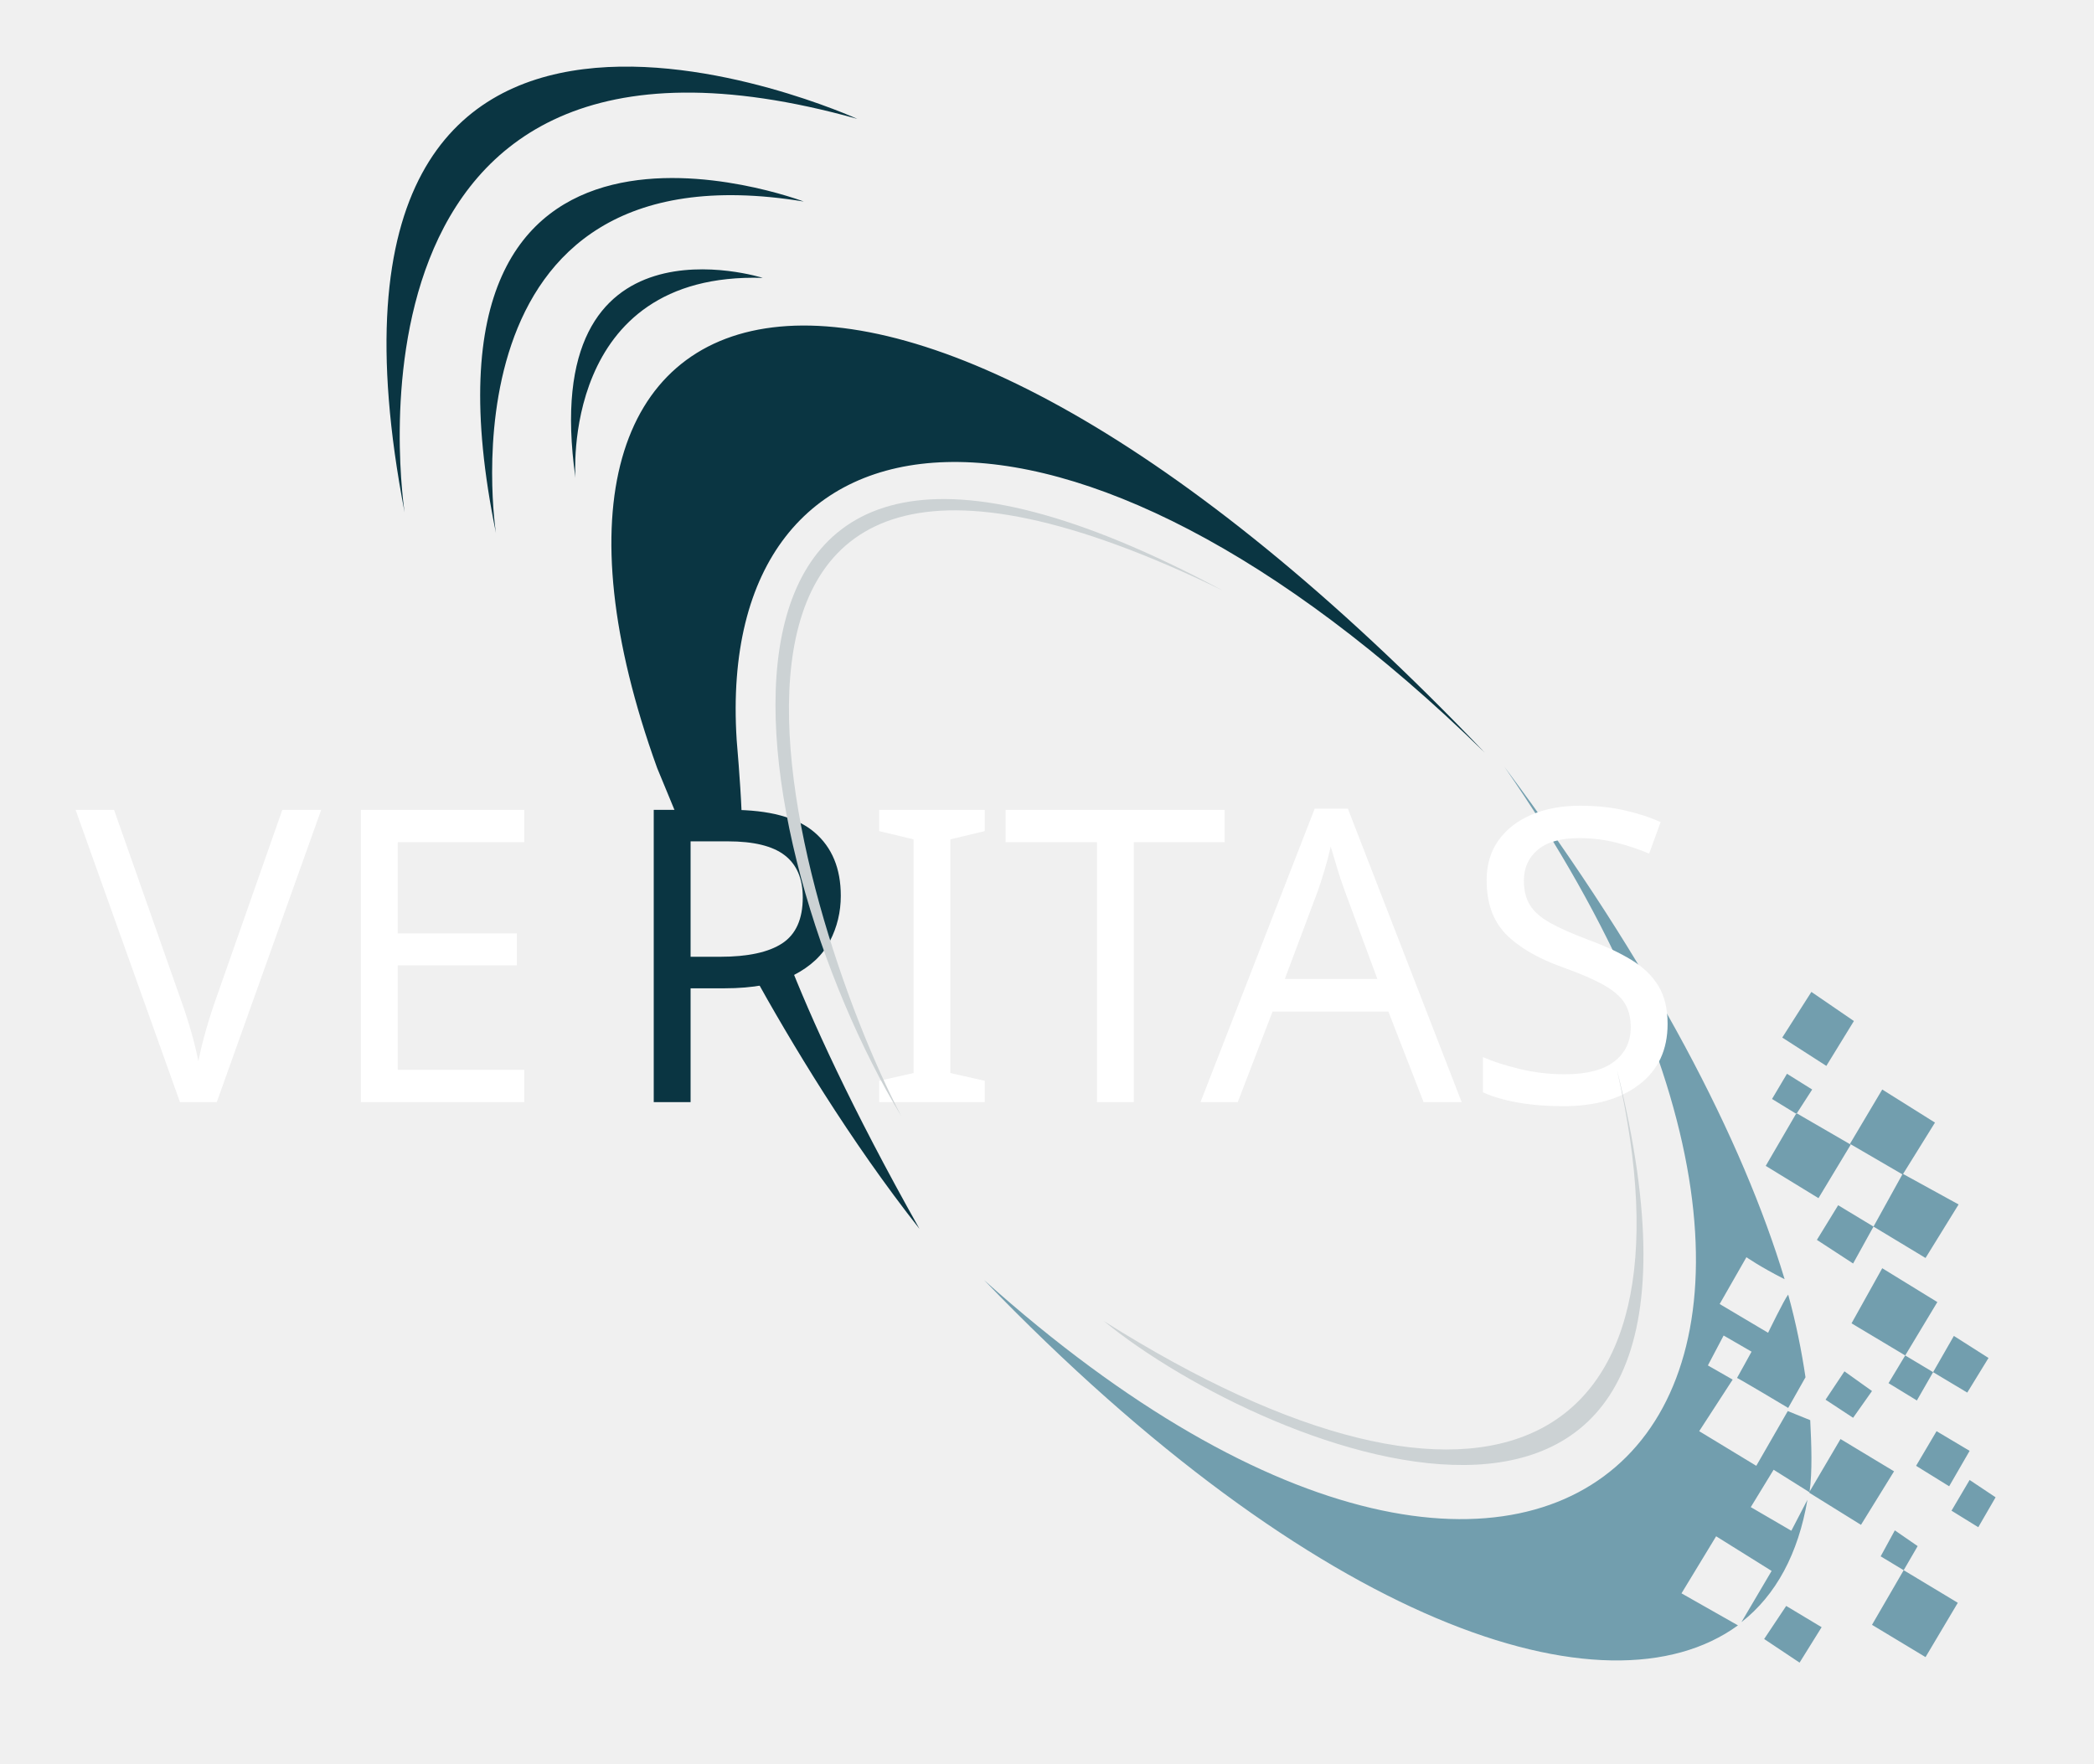
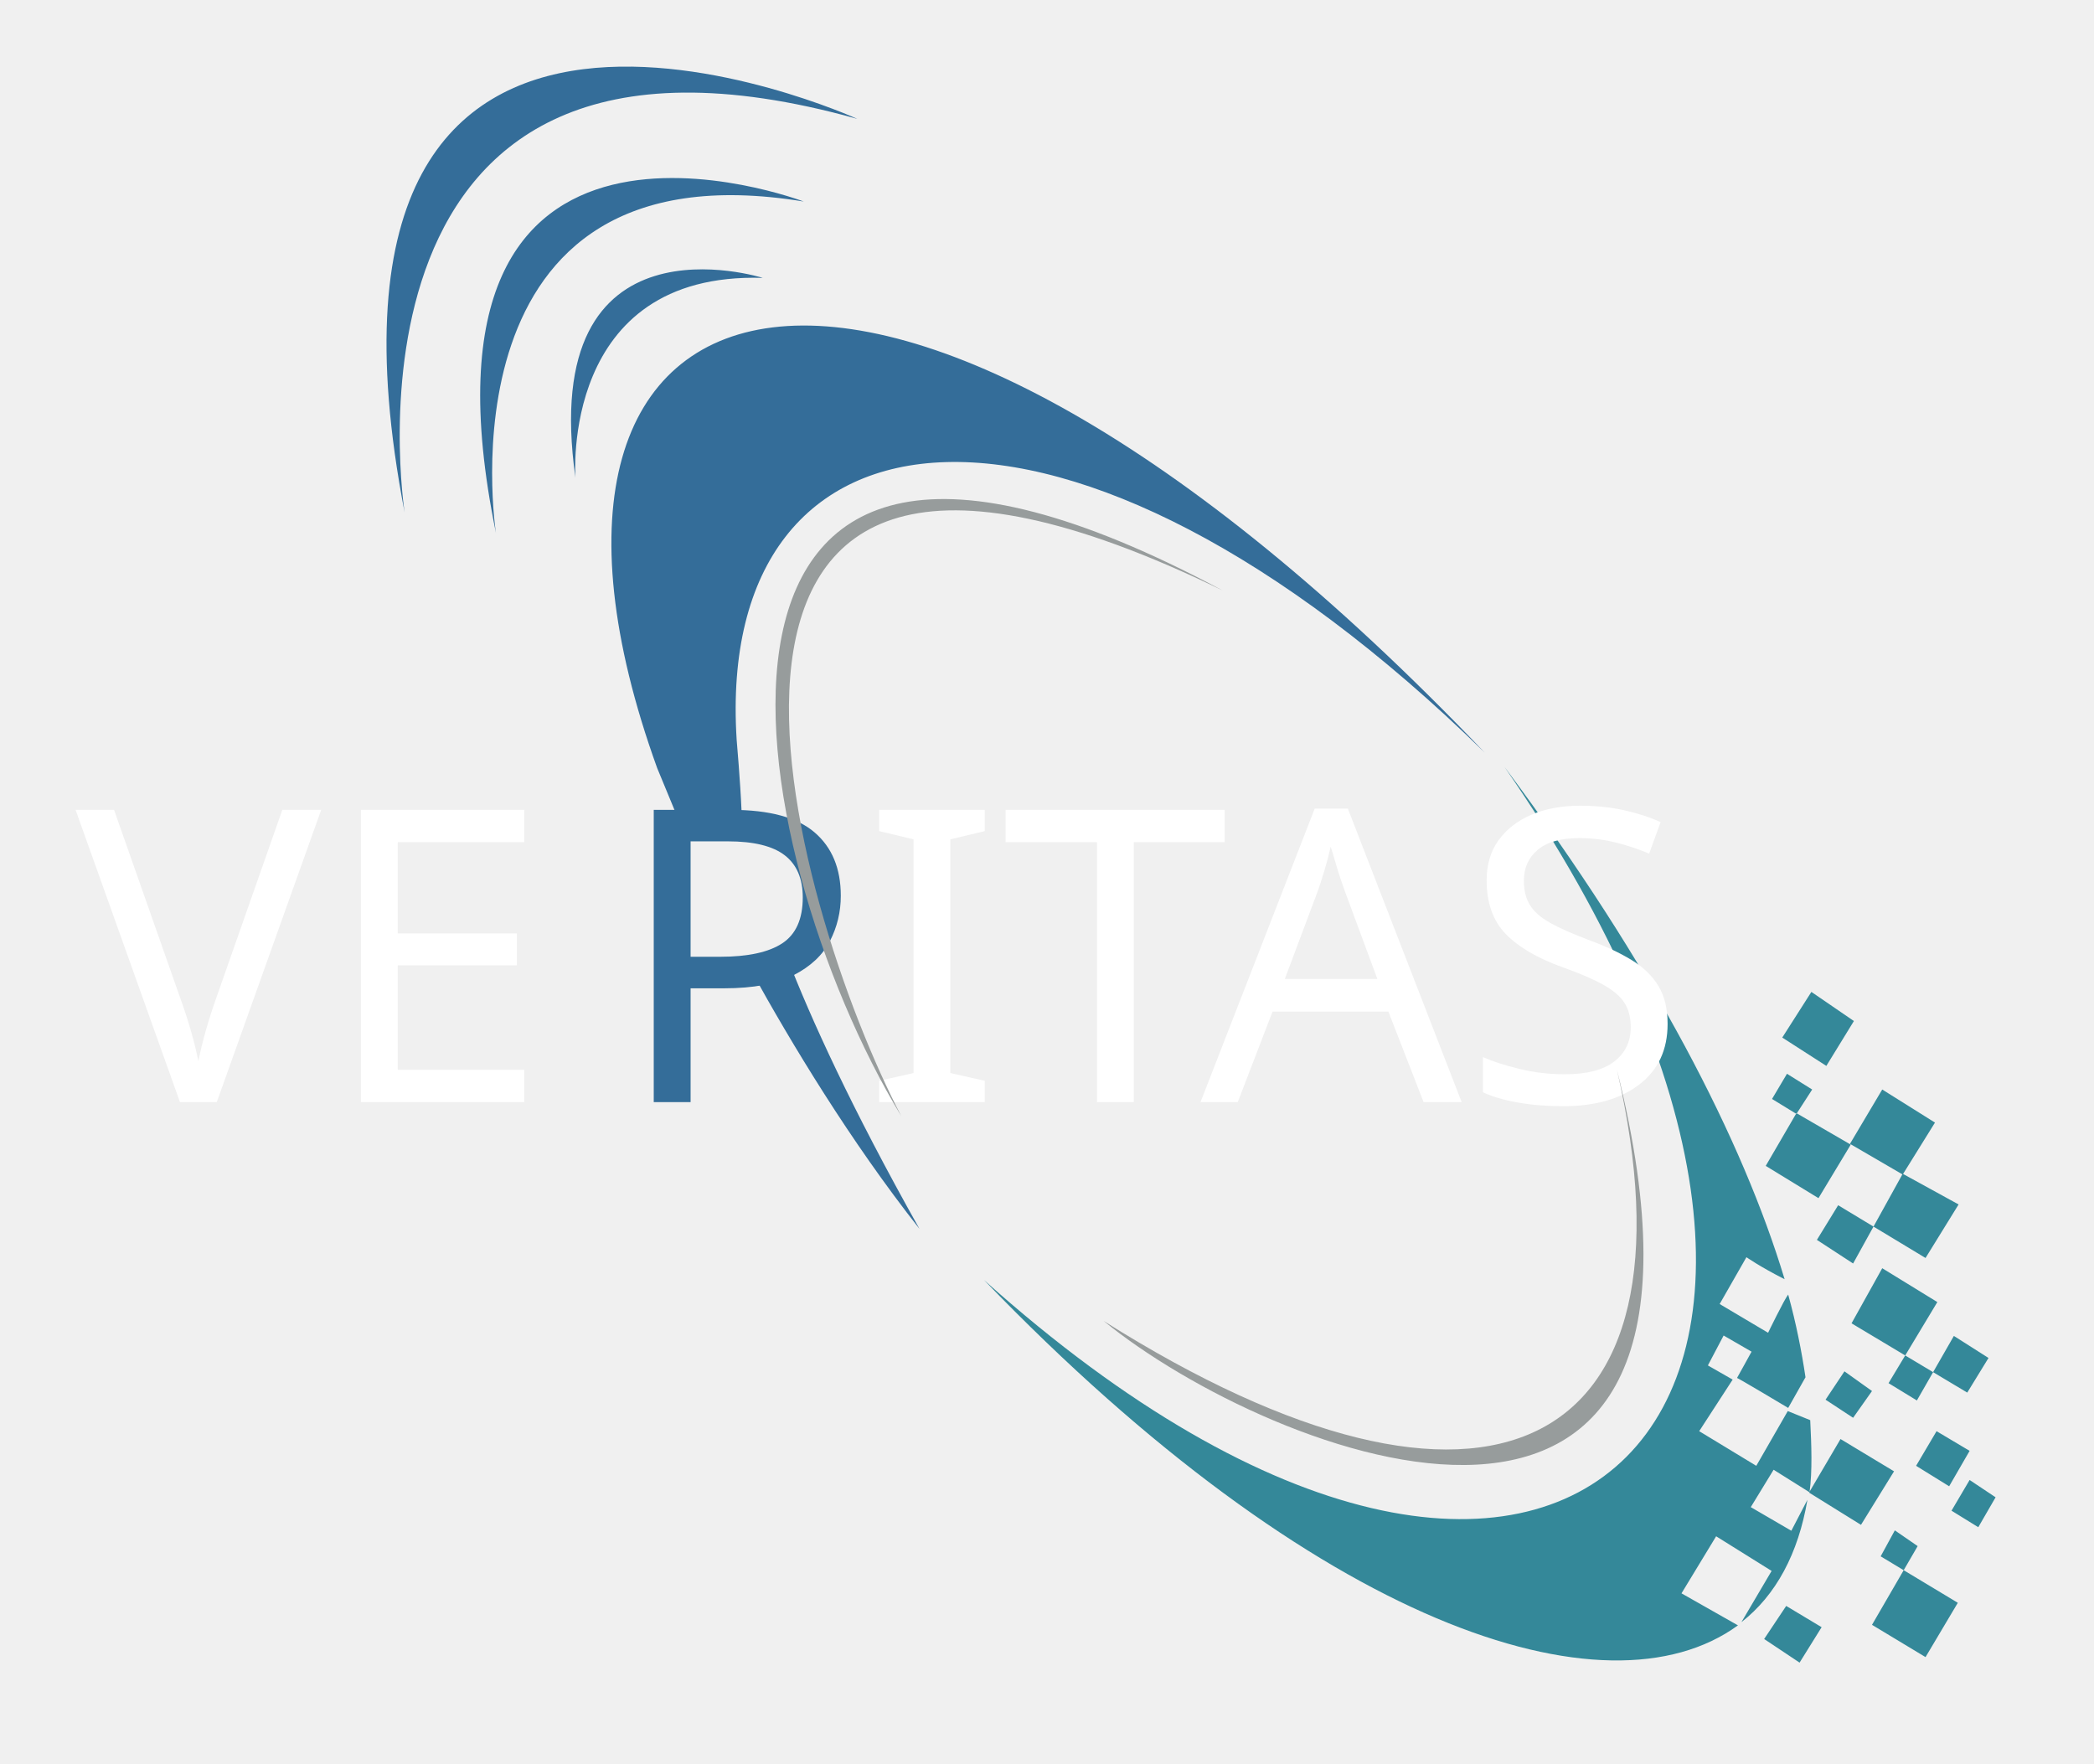
<svg xmlns="http://www.w3.org/2000/svg" preserveAspectRatio="xMinYMin meet" viewBox="0 0 665 560">
-   <path id="Light Blue Sq" fill="rgb(114,158,174)" d="M575.25 315C575.25 315 566 329.5 566 329.5 566 329.5 580 338.5 580 338.5 580 338.5 588.75 324.25 588.75 324.25 588.75 324.25 575.25 315 575.25 315ZM567.5 341C567.5 341 562.75 349 562.75 349 562.75 349 570.5 353.75 570.5 353.75 570.5 353.75 575.5 346 575.5 346 575.5 346 567.5 341 567.5 341ZM597.75 346C597.75 346 587.5 363.25 587.5 363.25 587.5 363.25 604.25 373 604.25 373 604.25 373 614.5 356.5 614.5 356.5 614.5 356.5 597.75 346 597.75 346ZM560.75 370.25C560.75 370.25 570.5 353.5 570.5 353.5 570.5 353.5 587.75 363.5 587.75 363.5 587.75 363.5 577.5 380.5 577.5 380.5 577.5 380.5 560.75 370.25 560.75 370.25ZM588.5 450.25C588.5 450.25 594.5 441.75 594.5 441.75 594.5 441.75 585.75 435.5 585.75 435.5 585.75 435.5 579.75 444.5 579.75 444.5 579.75 444.5 588.5 450.25 588.5 450.25ZM599.75 439.25C599.75 439.25 615.25 413.5 615.25 413.5 615.25 413.5 597.75 402.75 597.75 402.75 597.75 402.75 588 420.25 588 420.25 588 420.25 624.75 442.25 624.75 442.25 624.75 442.25 631.5 431.25 631.5 431.25 631.5 431.25 620.5 424.25 620.5 424.25 620.5 424.25 608.75 444.75 608.75 444.75 608.75 444.75 599.75 439.25 599.75 439.25ZM611.5 399.5C611.5 399.5 622 382.5 622 382.5 622 382.5 604.25 372.75 604.25 372.75 604.25 372.75 588.5 401.25 588.5 401.25 588.5 401.25 577 393.75 577 393.75 577 393.75 583.75 382.75 583.75 382.75 583.75 382.75 611.5 399.5 611.5 399.5ZM615 454.5C615 454.5 608.5 465.5 608.5 465.5 608.5 465.5 619 472 619 472 619 472 625.5 460.75 625.5 460.75 625.5 460.75 615 454.5 615 454.5ZM625.5 470C625.5 470 619.75 479.75 619.75 479.75 619.75 479.75 628.25 485 628.25 485 628.25 485 633.75 475.5 633.75 475.5 633.75 475.5 625.5 470 625.5 470ZM594.5 516C594.5 516 609 491 609 491 609 491 601.75 486 601.75 486 601.75 486 597.25 494.25 597.25 494.25 597.25 494.25 621.75 509 621.75 509 621.75 509 611.5 526.25 611.5 526.25 611.5 526.25 594.5 516 594.5 516ZM571.5 528C571.5 528 560.25 520.5 560.25 520.5 560.25 520.5 567.25 510 567.25 510 567.25 510 578.5 516.75 578.5 516.75 578.5 516.75 571.5 528 571.5 528ZM591 484.25C591 484.25 601.5 467.25 601.5 467.25 601.5 467.25 584.5 457 584.5 457 584.5 457 574.5 474 574.5 474 574.5 474 591 484.25 591 484.25ZM477.75 243.5C525.21 307 553.5 362.37 566.75 406.25 558.88 402.25 554.62 399.25 554.62 399.25 554.62 399.25 546.12 414.12 546.12 414.12 546.12 414.12 561.5 423.25 561.5 423.25 561.5 423.25 566.65 412.62 567.88 411.12 570.41 420.26 572.17 429.23 573.38 437.38 573.38 437.38 567.88 447.12 567.88 447.12 567.88 447.12 551.37 437.24 551.62 437.62 551.64 437.64 556.25 429.25 556.25 429.25 556.25 429.25 547.38 424.12 547.38 424.12 547.38 424.12 542.38 433.62 542.38 433.62 542.38 433.62 550.25 438.13 550.25 438.12 550.25 438.12 539.62 454.5 539.62 454.5 539.62 454.5 557.75 465.5 557.75 465.5 557.75 465.5 567.75 448.12 567.75 448.12 567.75 448.12 574.88 451 574.88 451 575.27 458.8 575.59 467.26 574.66 473.91 574.66 473.91 563.25 466.75 563.25 466.75 563.25 466.75 556 478.62 556 478.62 556 478.62 568.88 486.12 568.88 486.12 568.88 486.12 573.99 476.3 573.99 476.3 571.09 493.34 564.03 506.58 553.03 515.15 553.03 515.15 562.62 498.88 562.62 498.88 562.62 498.88 545 487.88 545 487.88 545 487.88 534 506 534 506 534 506 551.93 516.17 551.93 516.17 510.12 546.59 418.2 516.23 312.5 406.5 496 571 618 446 477.75 243.5Z" />
+   <path id="Light Blue Sq" fill="rgb(52,136,153)" d="M575.25 315C575.25 315 566 329.5 566 329.5 566 329.5 580 338.5 580 338.5 580 338.5 588.75 324.25 588.75 324.25 588.75 324.25 575.25 315 575.25 315ZM567.5 341C567.5 341 562.75 349 562.75 349 562.75 349 570.5 353.75 570.5 353.75 570.5 353.75 575.5 346 575.5 346 575.5 346 567.5 341 567.5 341ZM597.75 346C597.75 346 587.5 363.25 587.5 363.25 587.5 363.25 604.25 373 604.25 373 604.25 373 614.5 356.5 614.5 356.5 614.5 356.5 597.75 346 597.75 346ZM560.75 370.25C560.75 370.25 570.5 353.5 570.5 353.5 570.5 353.5 587.75 363.5 587.75 363.5 587.75 363.5 577.5 380.5 577.5 380.5 577.5 380.5 560.75 370.25 560.75 370.25ZM588.5 450.25C588.5 450.25 594.5 441.75 594.5 441.75 594.5 441.75 585.75 435.5 585.75 435.5 585.75 435.5 579.75 444.5 579.75 444.5 579.75 444.5 588.5 450.25 588.5 450.25ZM599.75 439.25C599.75 439.25 615.25 413.5 615.25 413.5 615.25 413.5 597.75 402.75 597.75 402.75 597.75 402.75 588 420.25 588 420.25 588 420.25 624.75 442.25 624.75 442.25 624.75 442.25 631.5 431.25 631.5 431.25 631.5 431.25 620.5 424.25 620.5 424.25 620.5 424.25 608.75 444.75 608.75 444.75 608.75 444.75 599.75 439.25 599.75 439.25ZM611.5 399.5C611.5 399.5 622 382.5 622 382.5 622 382.5 604.25 372.75 604.25 372.75 604.25 372.75 588.5 401.25 588.5 401.25 588.5 401.25 577 393.75 577 393.75 577 393.75 583.75 382.75 583.75 382.75 583.75 382.75 611.5 399.5 611.5 399.5ZM615 454.5C615 454.5 608.5 465.5 608.5 465.5 608.5 465.5 619 472 619 472 619 472 625.5 460.75 625.5 460.75 625.5 460.75 615 454.5 615 454.5ZM625.5 470C625.5 470 619.75 479.75 619.75 479.75 619.75 479.75 628.25 485 628.25 485 628.25 485 633.75 475.5 633.75 475.5 633.75 475.5 625.5 470 625.5 470ZM594.5 516C594.5 516 609 491 609 491 609 491 601.75 486 601.75 486 601.75 486 597.25 494.25 597.25 494.25 597.25 494.25 621.75 509 621.75 509 621.75 509 611.5 526.25 611.5 526.25 611.5 526.25 594.5 516 594.5 516ZM571.5 528C571.5 528 560.25 520.5 560.25 520.5 560.25 520.5 567.25 510 567.25 510 567.25 510 578.5 516.75 578.5 516.75 578.5 516.75 571.5 528 571.5 528ZM591 484.25C591 484.25 601.5 467.25 601.5 467.25 601.5 467.25 584.5 457 584.5 457 584.5 457 574.5 474 574.5 474 574.5 474 591 484.25 591 484.25ZM477.75 243.5C525.21 307 553.5 362.37 566.75 406.25 558.88 402.25 554.62 399.25 554.62 399.25 554.62 399.25 546.12 414.12 546.12 414.12 546.12 414.12 561.5 423.25 561.5 423.25 561.5 423.25 566.65 412.62 567.88 411.12 570.41 420.26 572.17 429.23 573.38 437.38 573.38 437.38 567.88 447.12 567.88 447.12 567.88 447.12 551.37 437.24 551.62 437.62 551.64 437.64 556.25 429.25 556.25 429.25 556.25 429.25 547.38 424.12 547.38 424.12 547.38 424.12 542.38 433.62 542.38 433.62 542.38 433.62 550.25 438.13 550.25 438.12 550.25 438.12 539.62 454.5 539.62 454.5 539.62 454.5 557.75 465.5 557.75 465.5 557.75 465.5 567.75 448.12 567.75 448.12 567.75 448.12 574.88 451 574.88 451 575.27 458.8 575.59 467.26 574.66 473.91 574.66 473.91 563.25 466.75 563.25 466.75 563.25 466.75 556 478.62 556 478.62 556 478.62 568.88 486.12 568.88 486.12 568.88 486.12 573.99 476.3 573.99 476.3 571.09 493.34 564.03 506.58 553.03 515.15 553.03 515.15 562.62 498.88 562.62 498.88 562.62 498.88 545 487.88 545 487.88 545 487.88 534 506 534 506 534 506 551.93 516.17 551.93 516.17 510.12 546.59 418.2 516.23 312.5 406.5 496 571 618 446 477.75 243.5Z" />
  <text x="24" y="350" font-family="Verdana" font-size="130" fill="white">VE</text>
  <text x="274" y="350" font-family="Verdana" font-size="130" fill="white">ITAS</text>
-   <path id="Deep Blue" fill="rgb(10,53,66)" d="M249.86 303.75C257.52 323.53 270.4 351.85 292 390.25 269.9 362.22 251.21 331.14 238.68 308.44 238.68 308.44 249.86 303.75 249.86 303.75ZM233.95 235.01C233.95 235.01 235.12 248.38 235.5 257.62 235.5 257.62 215.44 260.22 215.44 260.22 212.13 252.2 208.7 243.91 208.7 243.91 149.44 79.84 278.12 36.45 471.5 239 339.33 109.77 226.81 123.55 233.95 235.01ZM182.75 151.75C182.75 151.75 177.75 86.25 242.25 88.25 242.25 88.25 170.5 65.5 182.75 151.75ZM157.5 169.25C157.5 169.25 138 44.75 255.25 64 255.25 64 125.75 14.75 157.5 169.25ZM128.5 162.75C128.5 162.75 101.5-10 272.25 37.75 272.25 37.75 88.25-46 128.5 162.75Z" />
-   <text x="195" y="350" font-family="Verdana" font-size="130" fill="rgb(10,53,66)">P</text>
-   <path id="Gray" fill="rgb(204,210,212)" d="M350.5 419.5C402.75 462.25 559.75 525 513.5 339.75 541.75 462.5 471.75 496 350.5 419.5ZM286.25 354.5C251.75 288.5 193.75 92.75 388.25 187.5 202.5 88 234.75 269.5 286.25 354.5Z" />
+   <path id="Deep Blue" fill="rgb(52,109,153)" d="M249.86 303.75C257.52 323.53 270.4 351.85 292 390.25 269.9 362.22 251.21 331.14 238.68 308.44 238.68 308.44 249.86 303.75 249.86 303.75ZM233.95 235.01C233.95 235.01 235.12 248.38 235.5 257.62 235.5 257.62 215.44 260.22 215.44 260.22 212.13 252.2 208.7 243.91 208.7 243.91 149.44 79.84 278.12 36.45 471.5 239 339.33 109.77 226.81 123.55 233.95 235.01ZM182.75 151.75C182.75 151.75 177.75 86.25 242.25 88.25 242.25 88.25 170.5 65.5 182.75 151.75ZM157.5 169.25C157.5 169.25 138 44.75 255.25 64 255.25 64 125.75 14.75 157.5 169.25ZM128.5 162.75C128.5 162.75 101.5-10 272.25 37.75 272.25 37.75 88.25-46 128.5 162.75Z" />
+   <text x="195" y="350" font-family="Verdana" font-size="130" fill="rgb(52,109,153)">P</text>
+   <path id="Gray" fill="rgb(151,156,156)" d="M350.5 419.5C402.75 462.25 559.75 525 513.5 339.75 541.75 462.5 471.75 496 350.5 419.5ZM286.25 354.5C251.75 288.5 193.75 92.75 388.25 187.5 202.5 88 234.75 269.5 286.25 354.5Z" />
</svg>
